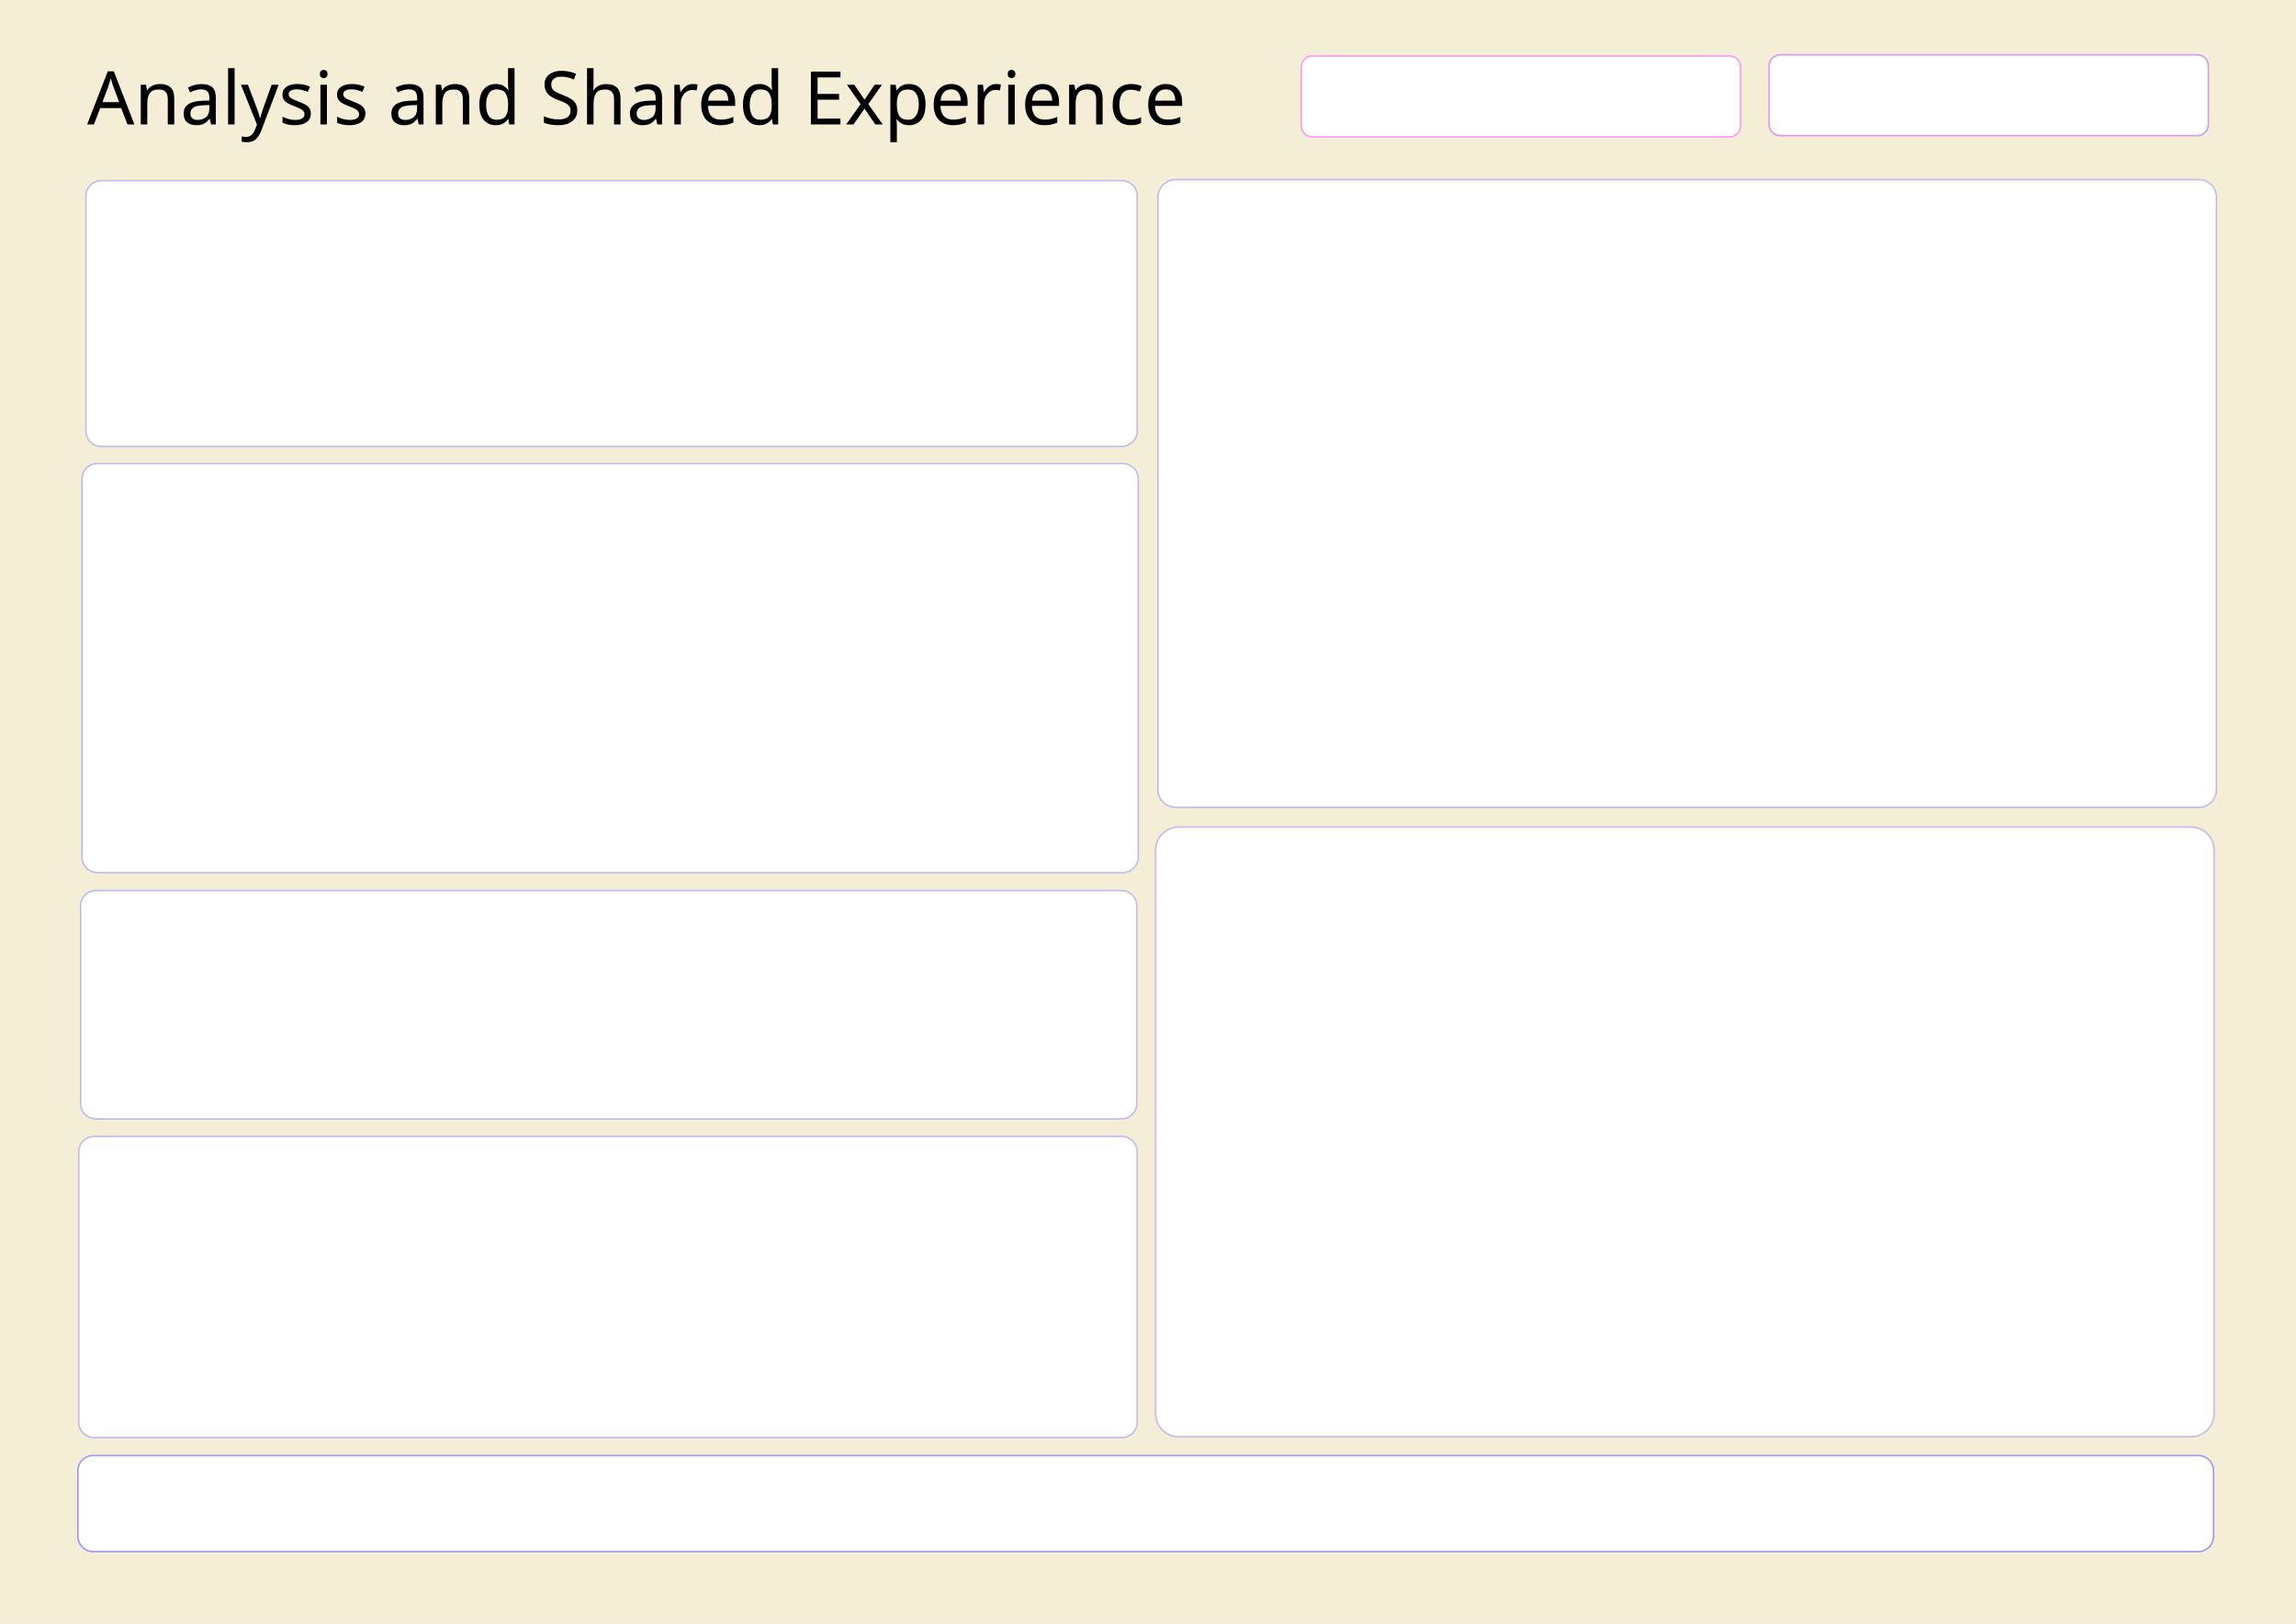
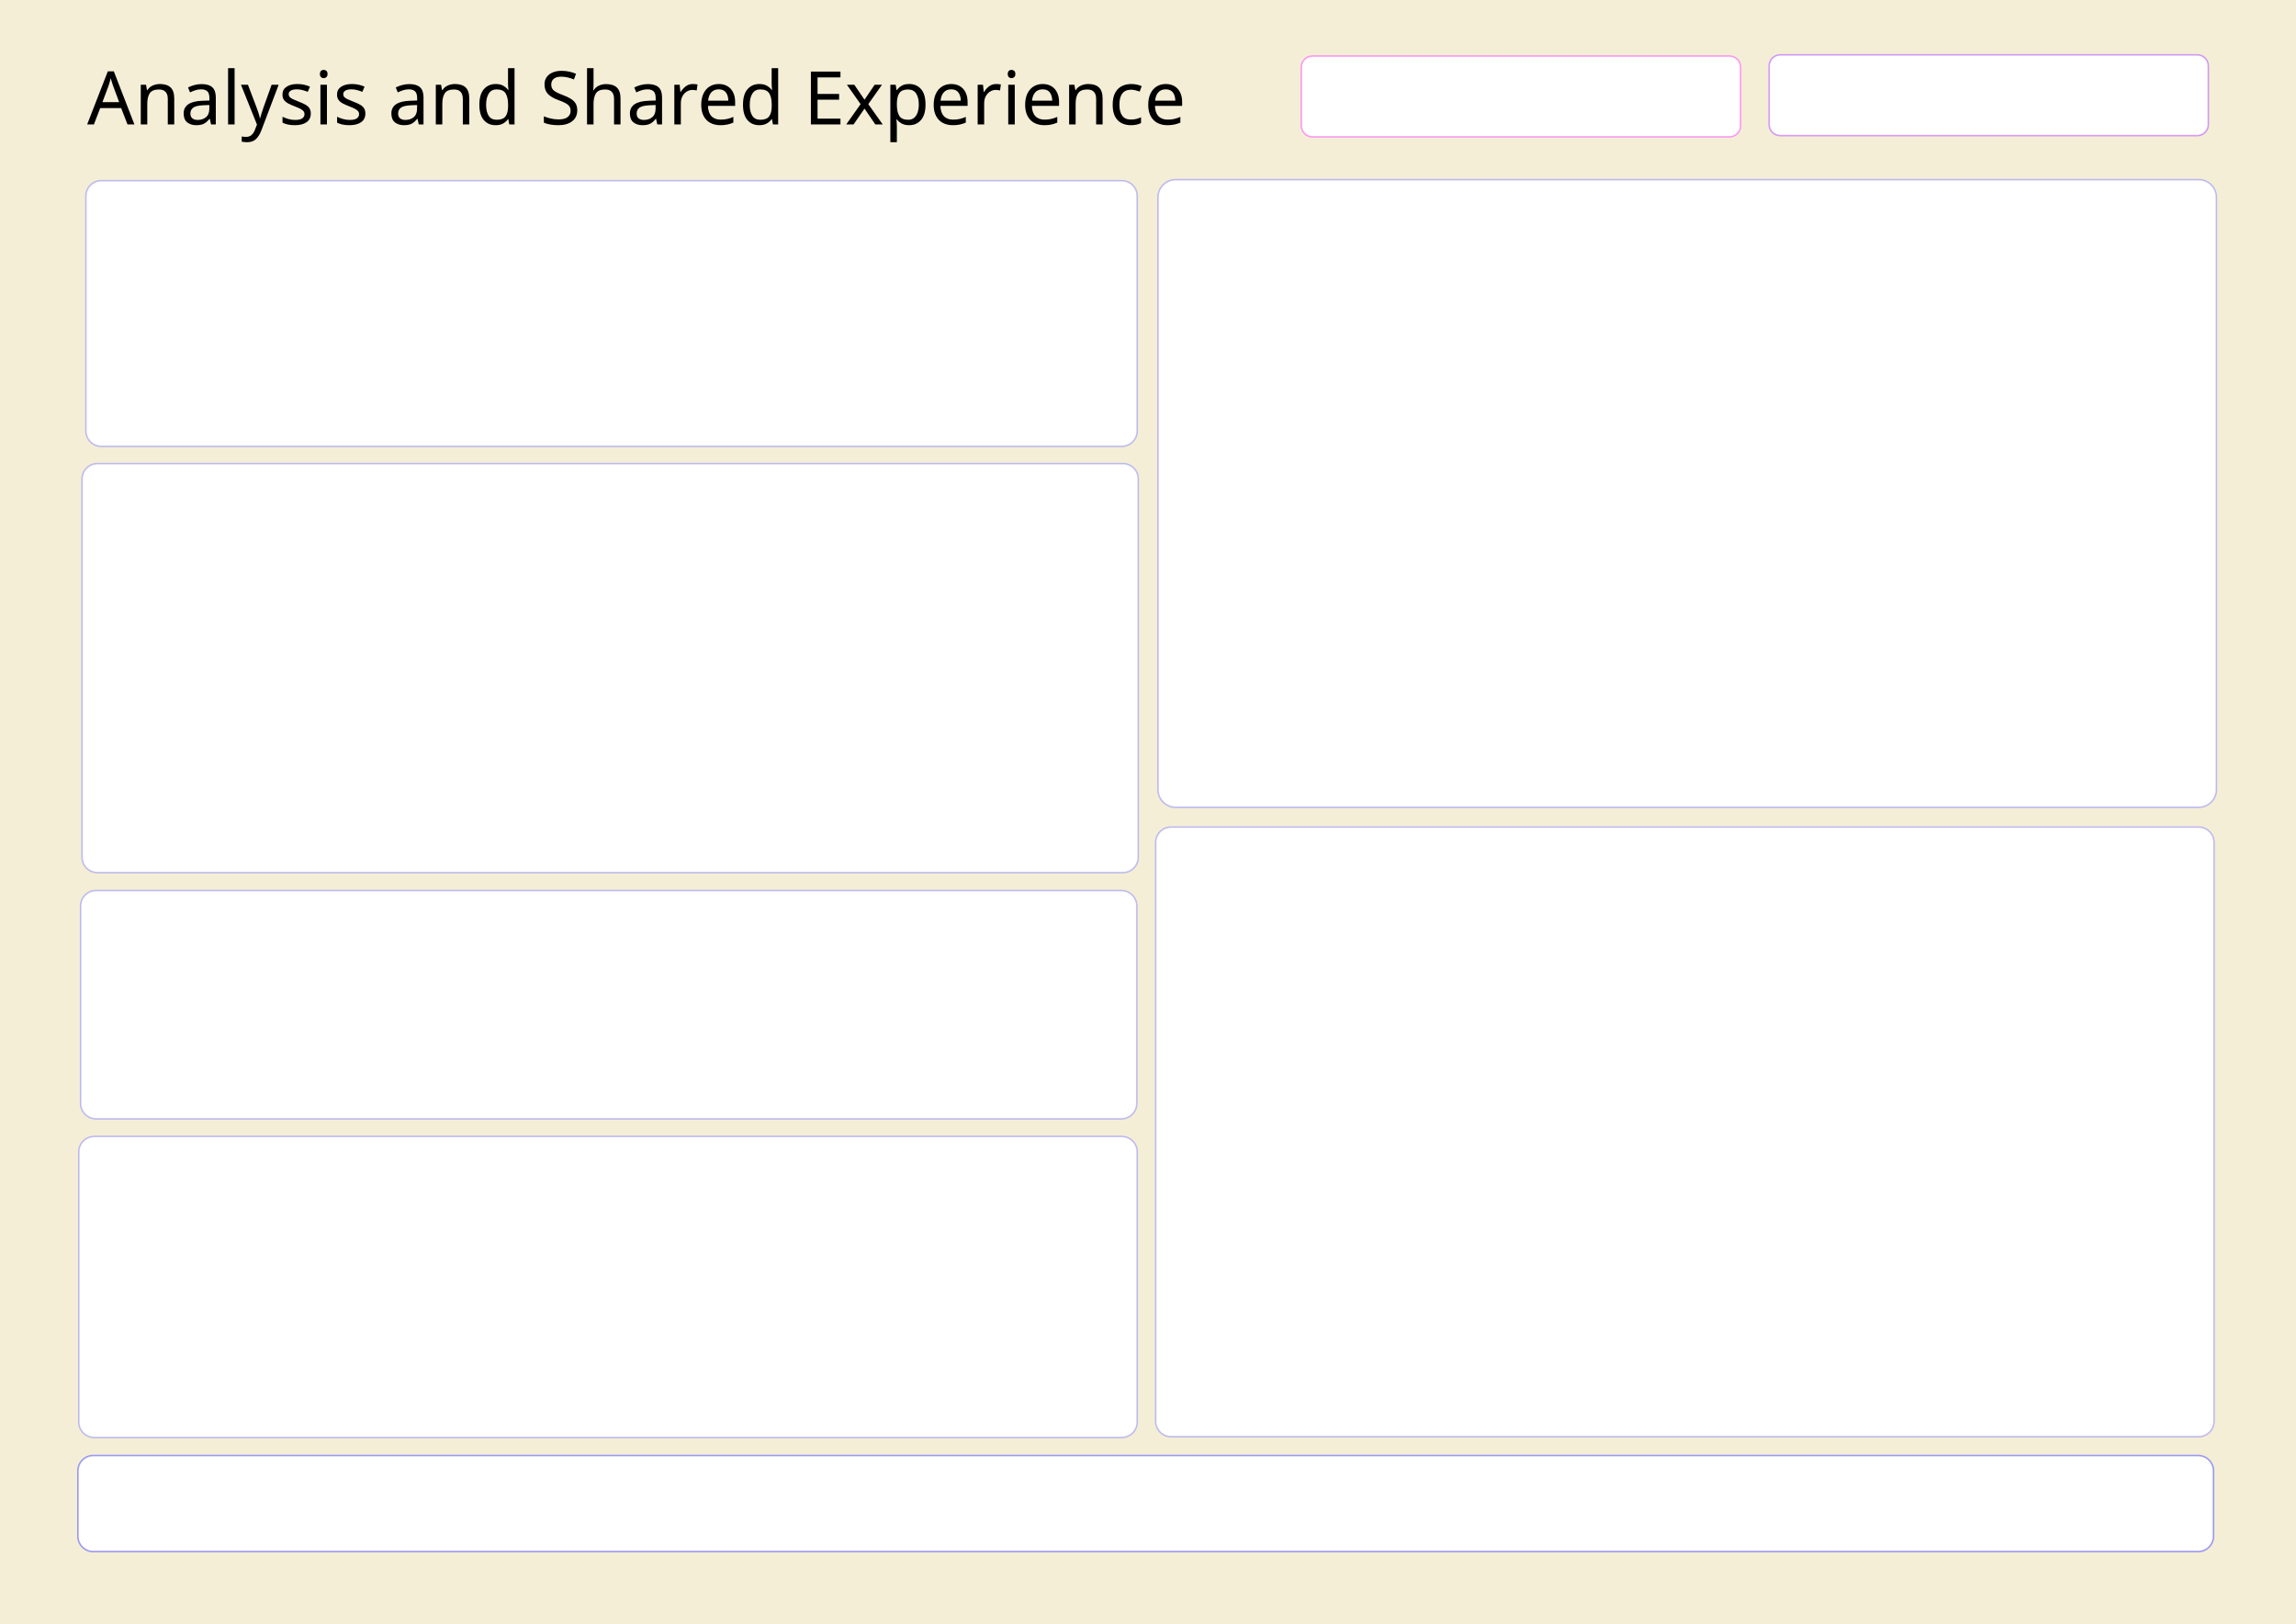
<svg xmlns="http://www.w3.org/2000/svg" width="1488.189" height="1052.362" id="svg2" version="1.1">
  <defs id="defs4" />
  <g id="layer1" transform="translate(0,2.988066e-5)">
    <rect style="fill:#f4eed7;fill-opacity:1;stroke:none" id="rect3819" width="1488.307" height="1052.273" x="0" y="0.084" />
    <rect style="fill:#ffffff;fill-opacity:1;stroke:#0000ff;stroke-width:1;stroke-opacity:0.236" id="rect2985" width="681.385" height="172.194" x="55.688" y="117.076" ry="10" />
    <text xml:space="preserve" style="font-size:48px;font-style:normal;font-variant:normal;font-weight:normal;font-stretch:normal;text-align:start;line-height:125%;letter-spacing:0px;word-spacing:0px;writing-mode:lr-tb;text-anchor:start;fill:#000000;fill-opacity:1;stroke:none;font-family:Sans;-inkscape-font-specification:Sans" x="56.492" y="80.648" id="text5424">
      <tspan id="tspan5426" x="56.492" y="80.648">Analysis and Shared Experience</tspan>
    </text>
    <rect style="fill:#ffffff;fill-opacity:1;stroke:#0100ff;stroke-width:1;stroke-miterlimit:4;stroke-opacity:0.373;stroke-dasharray:none;stroke-dashoffset:0" id="rect5428" width="1384.227" height="62.283" x="50.496" y="943.251" ry="10" />
    <rect ry="7.197" y="35.537" x="1146.706" height="52.347" width="284.657" id="rect5430" style="fill:#ffffff;fill-opacity:1;stroke:#9100ff;stroke-width:1;stroke-miterlimit:4;stroke-opacity:0.373;stroke-dasharray:none;stroke-dashoffset:0" />
    <rect style="fill:#ffffff;fill-opacity:1;stroke:#ff00ff;stroke-width:1;stroke-miterlimit:4;stroke-opacity:0.373;stroke-dasharray:none;stroke-dashoffset:0" id="rect5432" width="284.657" height="52.347" x="843.51" y="36.33" ry="7.197" />
    <flowRoot xml:space="preserve" id="flowRoot5434" style="font-size:16px;font-style:normal;font-variant:normal;font-weight:normal;font-stretch:normal;text-align:start;line-height:125%;letter-spacing:0px;word-spacing:0px;writing-mode:lr-tb;text-anchor:start;fill:#000000;fill-opacity:0.302;stroke:none;font-family:Sans;-inkscape-font-specification:Sans" transform="matrix(0.9666019,0,0,0.9253694,316.4468,-3.645655)">
      <flowRegion id="flowRegion5436">
        <rect id="rect5438" width="263.65" height="67.68" x="553.564" y="47.26" style="font-size:16px;font-style:normal;font-variant:normal;font-weight:normal;font-stretch:normal;text-align:start;line-height:125%;writing-mode:lr-tb;text-anchor:start;fill:#000000;fill-opacity:0.302;font-family:Sans;-inkscape-font-specification:Sans" />
      </flowRegion>
      <flowPara id="flowPara5440">Your Name</flowPara>
    </flowRoot>
    <flowRoot transform="matrix(0.9666019,0,0,0.9253694,618.8451,-4.457617)" style="font-size:16px;font-style:normal;font-variant:normal;font-weight:normal;font-stretch:normal;text-align:start;line-height:125%;letter-spacing:0px;word-spacing:0px;writing-mode:lr-tb;text-anchor:start;fill:#000000;fill-opacity:0.302;stroke:none;font-family:Sans;-inkscape-font-specification:Sans" id="flowRoot5442" xml:space="preserve">
      <flowRegion id="flowRegion5444">
        <rect style="font-size:16px;font-style:normal;font-variant:normal;font-weight:normal;font-stretch:normal;text-align:start;line-height:125%;writing-mode:lr-tb;text-anchor:start;fill:#000000;fill-opacity:0.302;font-family:Sans;-inkscape-font-specification:Sans" y="47.26" x="553.564" height="67.68" width="263.65" id="rect5446" />
      </flowRegion>
      <flowPara id="flowPara5448">Protocol Name</flowPara>
    </flowRoot>
    <flowRoot transform="translate(-490.3127,78.63886)" style="font-size:16px;font-style:normal;font-variant:normal;font-weight:normal;font-stretch:normal;text-align:start;line-height:125%;letter-spacing:0px;word-spacing:0px;writing-mode:lr-tb;text-anchor:start;fill:#000000;fill-opacity:0.302;stroke:none;font-family:Sans;-inkscape-font-specification:Sans" id="flowRoot5458" xml:space="preserve">
      <flowRegion id="flowRegion5460">
        <rect style="font-size:16px;font-style:normal;font-variant:normal;font-weight:normal;font-stretch:normal;text-align:start;line-height:125%;writing-mode:lr-tb;text-anchor:start;fill:#000000;fill-opacity:0.302;font-family:Sans;-inkscape-font-specification:Sans" y="47.26" x="553.564" height="127.279" width="664.68" id="rect5462" />
      </flowRegion>
      <flowPara id="flowPara5470">What probelm does your protocol solve? What is it doing?</flowPara>
    </flowRoot>
    <rect ry="10" y="300.435" x="53.199" height="265.051" width="684.574" id="rect5597" style="fill:#ffffff;fill-opacity:1;stroke:#0000ff;stroke-width:1;stroke-opacity:0.236" />
    <rect style="fill:#ffffff;fill-opacity:1;stroke:#0000ff;stroke-width:1;stroke-opacity:0.236" id="rect5599" width="684.574" height="147.908" x="52.249" y="577.144" ry="10" />
    <rect ry="10" y="736.504" x="51.077" height="195.051" width="686" id="rect5601" style="fill:#ffffff;fill-opacity:1;stroke:#0000ff;stroke-width:1;stroke-opacity:0.236" />
    <rect style="fill:#ffffff;fill-opacity:1;stroke:#0000ff;stroke-width:1;stroke-opacity:0.236" id="rect5603" width="686" height="406.73" x="750.587" y="116.435" ry="11.456" />
-     <rect ry="14.905" y="536.001" x="749.066" height="395.051" width="686" id="rect5605" style="fill:#ffffff;fill-opacity:1;stroke:#0000ff;stroke-width:1;stroke-opacity:0.236" />
+     <rect ry="10" y="536.001" x="749.066" height="395.051" width="686" id="rect5605" style="fill:#ffffff;fill-opacity:1;stroke:#0000ff;stroke-width:1;stroke-opacity:0.236" rx="10" />
    <flowRoot transform="matrix(0.9666019,0,0,1.200794,-470.9818,889.8112)" style="font-size:16px;font-style:normal;font-variant:normal;font-weight:normal;font-stretch:normal;text-align:start;line-height:125%;letter-spacing:0px;word-spacing:0px;writing-mode:lr-tb;text-anchor:start;fill:#000000;fill-opacity:0.302;stroke:none;font-family:Sans;-inkscape-font-specification:Sans" id="flowRoot5607" xml:space="preserve">
      <flowRegion id="flowRegion5609">
        <rect style="font-size:16px;font-style:normal;font-variant:normal;font-weight:normal;font-stretch:normal;text-align:start;line-height:125%;writing-mode:lr-tb;text-anchor:start;fill:#000000;fill-opacity:0.302;font-family:Sans;-inkscape-font-specification:Sans" y="47.26" x="553.564" height="38.288" width="685.692" id="rect5611" />
      </flowRegion>
      <flowPara id="flowPara5613">Group contributors, questions, placeholders, ideas, feedback...</flowPara>
    </flowRoot>
    <flowRoot xml:space="preserve" id="flowRoot5643" style="font-size:16px;font-style:normal;font-variant:normal;font-weight:normal;font-stretch:normal;text-align:start;line-height:125%;letter-spacing:0px;word-spacing:0px;writing-mode:lr-tb;text-anchor:start;fill:#000000;fill-opacity:0.302;stroke:none;font-family:Sans;-inkscape-font-specification:Sans" transform="translate(-486.0269,264.3532)">
      <flowRegion id="flowRegion5645">
        <rect id="rect5647" width="664.68" height="127.279" x="553.564" y="47.26" style="font-size:16px;font-style:normal;font-variant:normal;font-weight:normal;font-stretch:normal;text-align:start;line-height:125%;writing-mode:lr-tb;text-anchor:start;fill:#000000;fill-opacity:0.302;font-family:Sans;-inkscape-font-specification:Sans" />
      </flowRegion>
      <flowPara id="flowPara5649">Give examples of experiments or situations where you have used this protocol.</flowPara>
    </flowRoot>
    <flowRoot transform="translate(-493.1698,536.9246)" style="font-size:16px;font-style:normal;font-variant:normal;font-weight:normal;font-stretch:normal;text-align:start;line-height:125%;letter-spacing:0px;word-spacing:0px;writing-mode:lr-tb;text-anchor:start;fill:#000000;fill-opacity:0.302;stroke:none;font-family:Sans;-inkscape-font-specification:Sans" id="flowRoot5651" xml:space="preserve">
      <flowRegion id="flowRegion5653">
        <rect style="font-size:16px;font-style:normal;font-variant:normal;font-weight:normal;font-stretch:normal;text-align:start;line-height:125%;writing-mode:lr-tb;text-anchor:start;fill:#000000;fill-opacity:0.302;font-family:Sans;-inkscape-font-specification:Sans" y="47.26" x="553.564" height="127.279" width="664.68" id="rect5655" />
      </flowRegion>
      <flowPara id="flowPara5657">Why does this protocol work? Why is it a good solution?</flowPara>
    </flowRoot>
    <flowRoot xml:space="preserve" id="flowRoot5659" style="font-size:16px;font-style:normal;font-variant:normal;font-weight:normal;font-stretch:normal;text-align:start;line-height:125%;letter-spacing:0px;word-spacing:0px;writing-mode:lr-tb;text-anchor:start;fill:#000000;fill-opacity:0.302;stroke:none;font-family:Sans;-inkscape-font-specification:Sans" transform="matrix(1,0,0,1.098736,-493.1698,692.7027)">
      <flowRegion id="flowRegion5661">
        <rect id="rect5663" width="664.68" height="127.279" x="553.564" y="47.26" style="font-size:16px;font-style:normal;font-variant:normal;font-weight:normal;font-stretch:normal;text-align:start;line-height:125%;writing-mode:lr-tb;text-anchor:start;fill:#000000;fill-opacity:0.302;font-family:Sans;-inkscape-font-specification:Sans" />
      </flowRegion>
      <flowPara id="flowPara5665">Are there other types of problems or related lab procedures this protocol could be</flowPara>
      <flowPara id="flowPara5667">use for?</flowPara>
    </flowRoot>
    <flowRoot transform="translate(204.5445,77.49601)" style="font-size:16px;font-style:normal;font-variant:normal;font-weight:normal;font-stretch:normal;text-align:start;line-height:125%;letter-spacing:0px;word-spacing:0px;writing-mode:lr-tb;text-anchor:start;fill:#000000;fill-opacity:0.302;stroke:none;font-family:Sans;-inkscape-font-specification:Sans" id="flowRoot5669" xml:space="preserve">
      <flowRegion id="flowRegion5671">
        <rect style="font-size:16px;font-style:normal;font-variant:normal;font-weight:normal;font-stretch:normal;text-align:start;line-height:125%;writing-mode:lr-tb;text-anchor:start;fill:#000000;fill-opacity:0.302;font-family:Sans;-inkscape-font-specification:Sans" y="47.26" x="553.564" height="127.279" width="664.68" id="rect5673" />
      </flowRegion>
      <flowPara id="flowPara5677">If you follow the protocol to the letter, are there circumstances that could cause this protocol to fail or give incorrect results? Have you encountered such scenarios? If so, list them...</flowPara>
      <flowPara id="flowPara5681" />
      <flowPara id="flowPara5683" />
    </flowRoot>
    <flowRoot xml:space="preserve" id="flowRoot5685" style="font-size:16px;font-style:normal;font-variant:normal;font-weight:normal;font-stretch:normal;text-align:start;line-height:125%;letter-spacing:0px;word-spacing:0px;writing-mode:lr-tb;text-anchor:start;fill:#000000;fill-opacity:0.302;stroke:none;font-family:Sans;-inkscape-font-specification:Sans" transform="translate(205.5546,258.1175)">
      <flowRegion id="flowRegion5687">
        <rect id="rect5689" width="664.68" height="127.279" x="553.564" y="47.26" style="font-size:16px;font-style:normal;font-variant:normal;font-weight:normal;font-stretch:normal;text-align:start;line-height:125%;writing-mode:lr-tb;text-anchor:start;fill:#000000;fill-opacity:0.302;font-family:Sans;-inkscape-font-specification:Sans" />
      </flowRegion>
      <flowPara id="flowPara5691">Are there important assumptions or things not stated in the protocol? Are there things you wish someone had told you before you started?</flowPara>
      <flowPara id="flowPara5693" />
      <flowPara id="flowPara5695" />
    </flowRoot>
    <flowRoot transform="translate(199.6873,492.9246)" style="font-size:16px;font-style:normal;font-variant:normal;font-weight:normal;font-stretch:normal;text-align:start;line-height:125%;letter-spacing:0px;word-spacing:0px;writing-mode:lr-tb;text-anchor:start;fill:#000000;fill-opacity:0.302;stroke:none;font-family:Sans;-inkscape-font-specification:Sans" id="flowRoot5697" xml:space="preserve">
      <flowRegion id="flowRegion5699">
        <rect style="font-size:16px;font-style:normal;font-variant:normal;font-weight:normal;font-stretch:normal;text-align:start;line-height:125%;writing-mode:lr-tb;text-anchor:start;fill:#000000;fill-opacity:0.302;font-family:Sans;-inkscape-font-specification:Sans" y="47.26" x="553.564" height="127.279" width="664.68" id="rect5701" />
      </flowRegion>
      <flowPara id="flowPara5703">What in your experience is tricky about this protocol? What are the key and critical steps for success?</flowPara>
      <flowPara id="flowPara5705" />
      <flowPara id="flowPara5707" />
    </flowRoot>
    <flowRoot xml:space="preserve" id="flowRoot5709" style="font-size:16px;font-style:normal;font-variant:normal;font-weight:normal;font-stretch:normal;text-align:start;line-height:125%;letter-spacing:0px;word-spacing:0px;writing-mode:lr-tb;text-anchor:start;fill:#000000;fill-opacity:0.302;stroke:none;font-family:Sans;-inkscape-font-specification:Sans" transform="translate(201.1159,634.3532)">
      <flowRegion id="flowRegion5711">
        <rect id="rect5713" width="664.68" height="127.279" x="553.564" y="47.26" style="font-size:16px;font-style:normal;font-variant:normal;font-weight:normal;font-stretch:normal;text-align:start;line-height:125%;writing-mode:lr-tb;text-anchor:start;fill:#000000;fill-opacity:0.302;font-family:Sans;-inkscape-font-specification:Sans" />
      </flowRegion>
      <flowPara id="flowPara5715">What things do you sometimes need to change or tweak to get things to work?</flowPara>
      <flowPara id="flowPara5717" />
      <flowPara id="flowPara5719" />
    </flowRoot>
    <flowRoot transform="translate(197.6873,762.9246)" style="font-size:16px;font-style:normal;font-variant:normal;font-weight:normal;font-stretch:normal;text-align:start;line-height:125%;letter-spacing:0px;word-spacing:0px;writing-mode:lr-tb;text-anchor:start;fill:#000000;fill-opacity:0.302;stroke:none;font-family:Sans;-inkscape-font-specification:Sans" id="flowRoot5721" xml:space="preserve">
      <flowRegion id="flowRegion5723">
        <rect style="font-size:16px;font-style:normal;font-variant:normal;font-weight:normal;font-stretch:normal;text-align:start;line-height:125%;writing-mode:lr-tb;text-anchor:start;fill:#000000;fill-opacity:0.302;font-family:Sans;-inkscape-font-specification:Sans" y="47.26" x="553.564" height="127.279" width="664.68" id="rect5725" />
      </flowRegion>
      <flowPara id="flowPara5727">Are there things you had to optimise before adopting this version of the protocol?</flowPara>
      <flowPara id="flowPara5729" />
      <flowPara id="flowPara5731" />
    </flowRoot>
  </g>
</svg>
